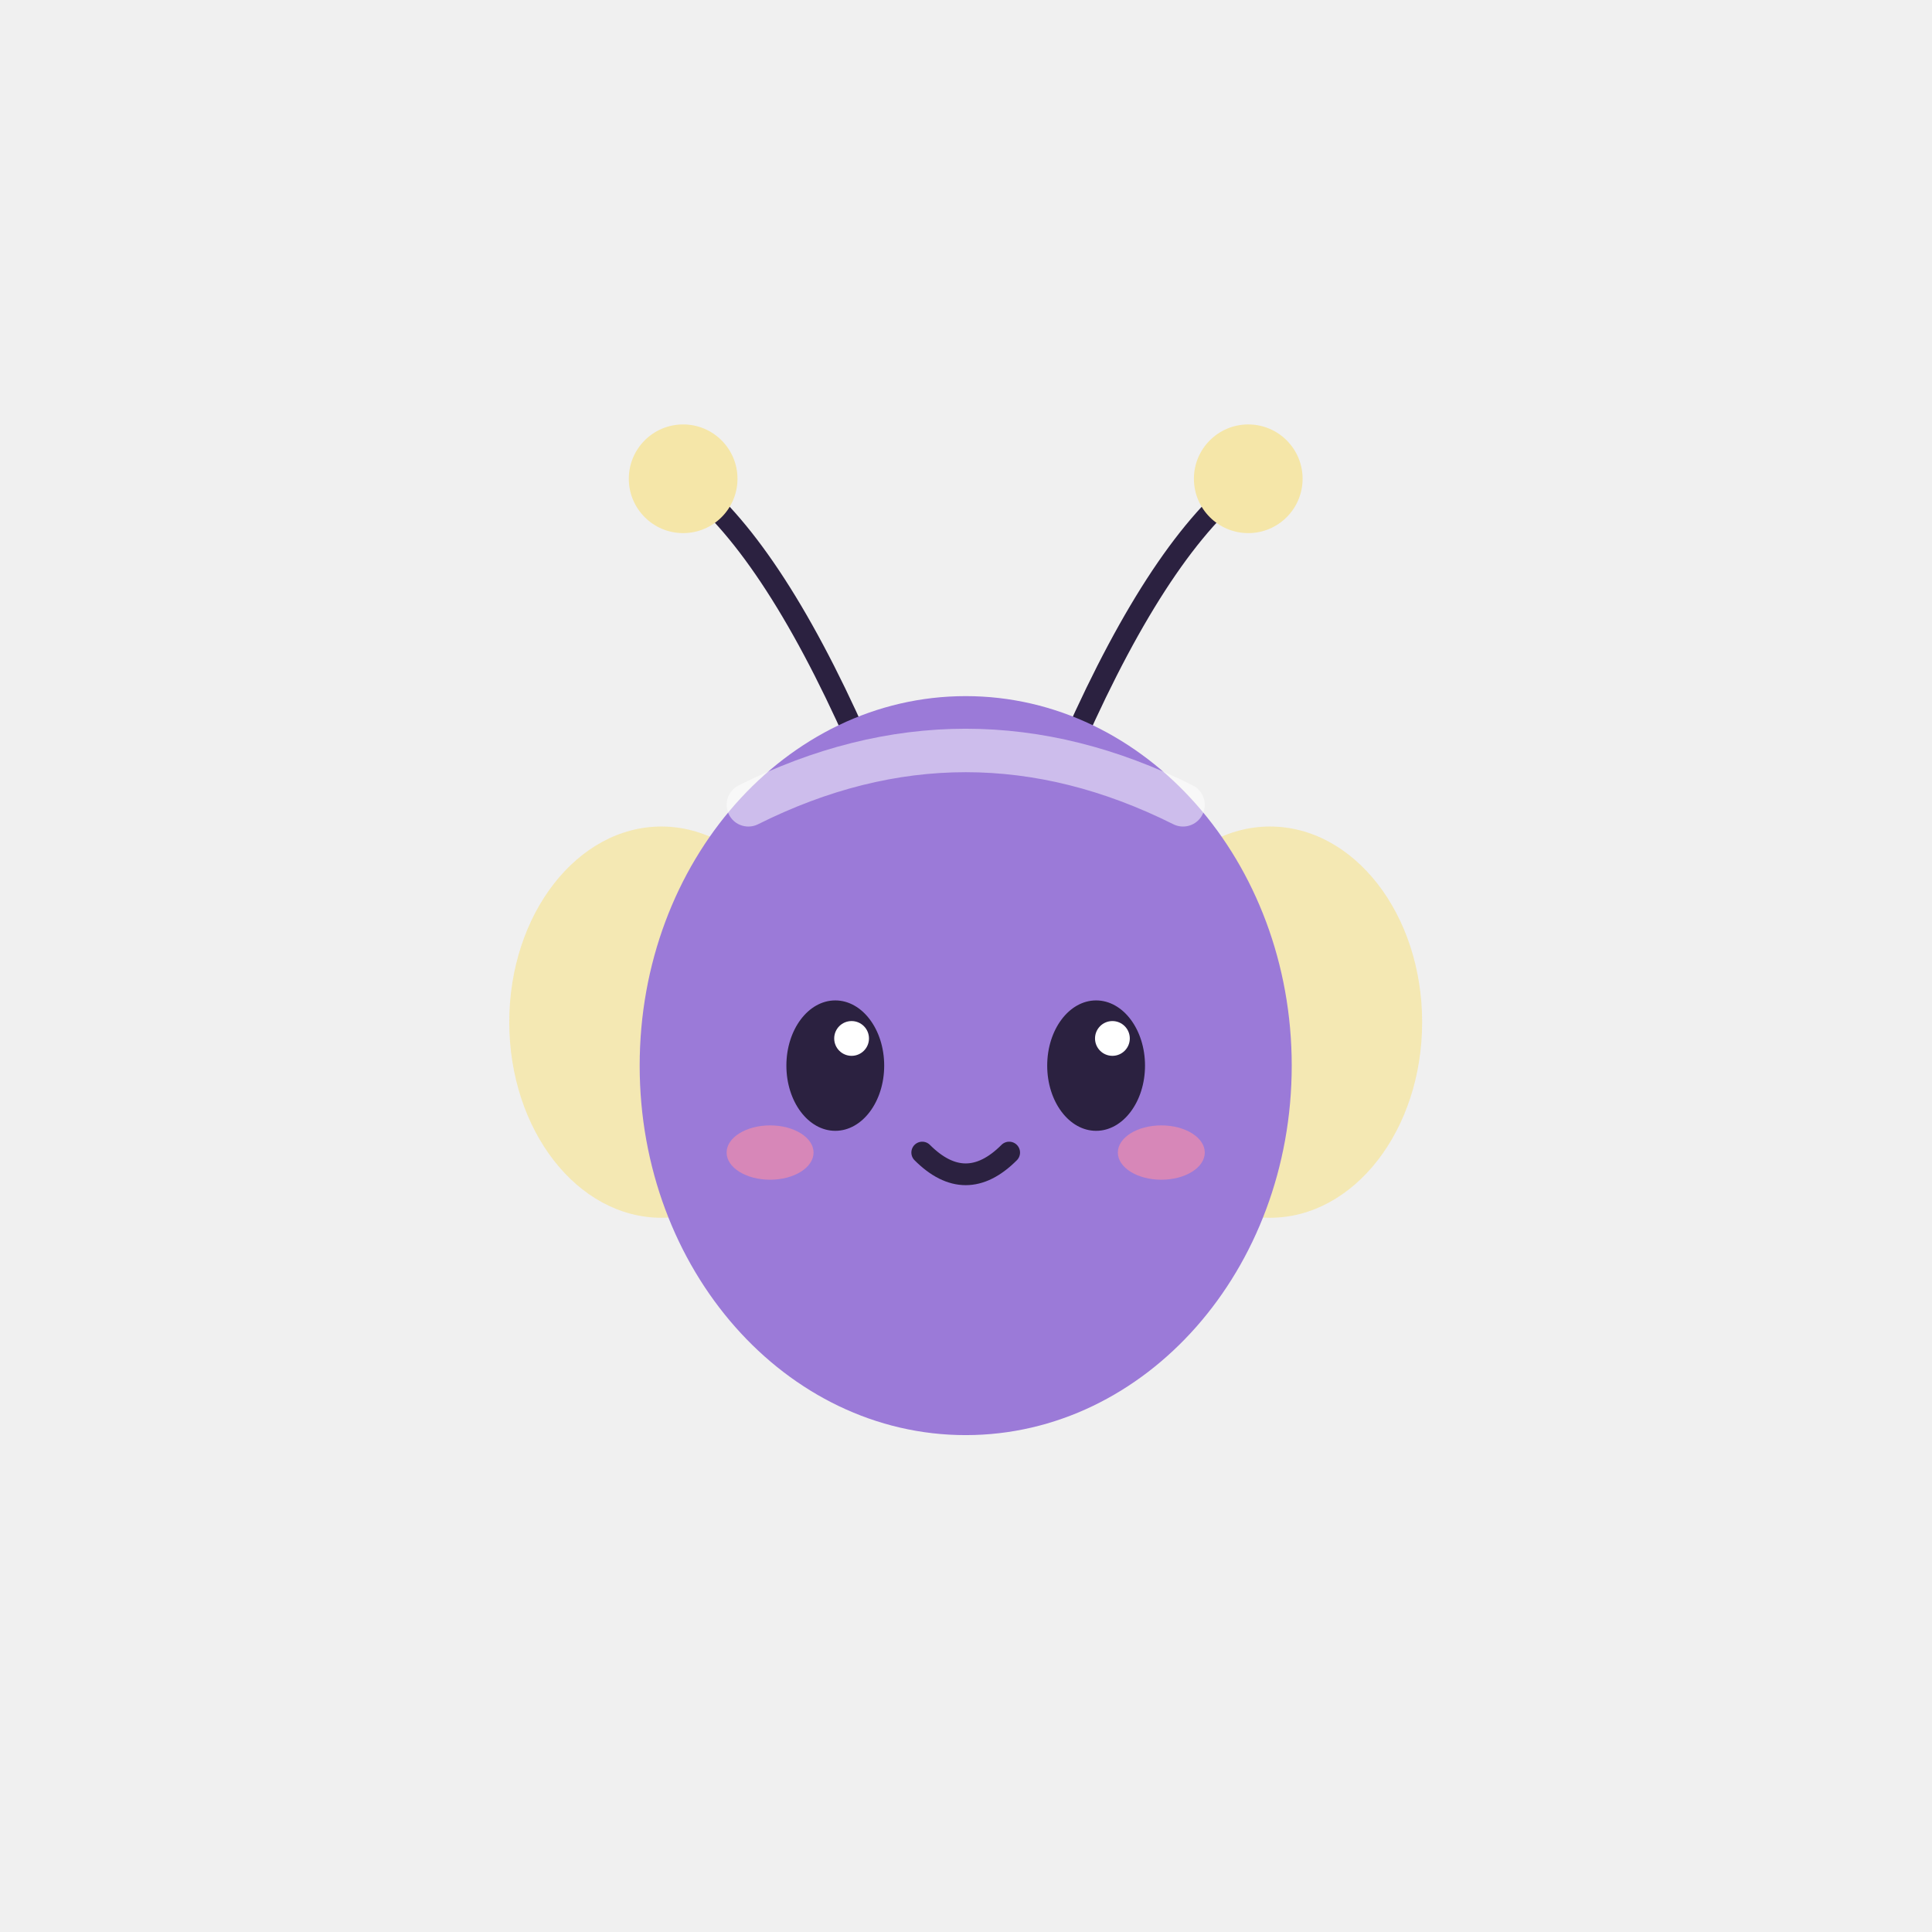
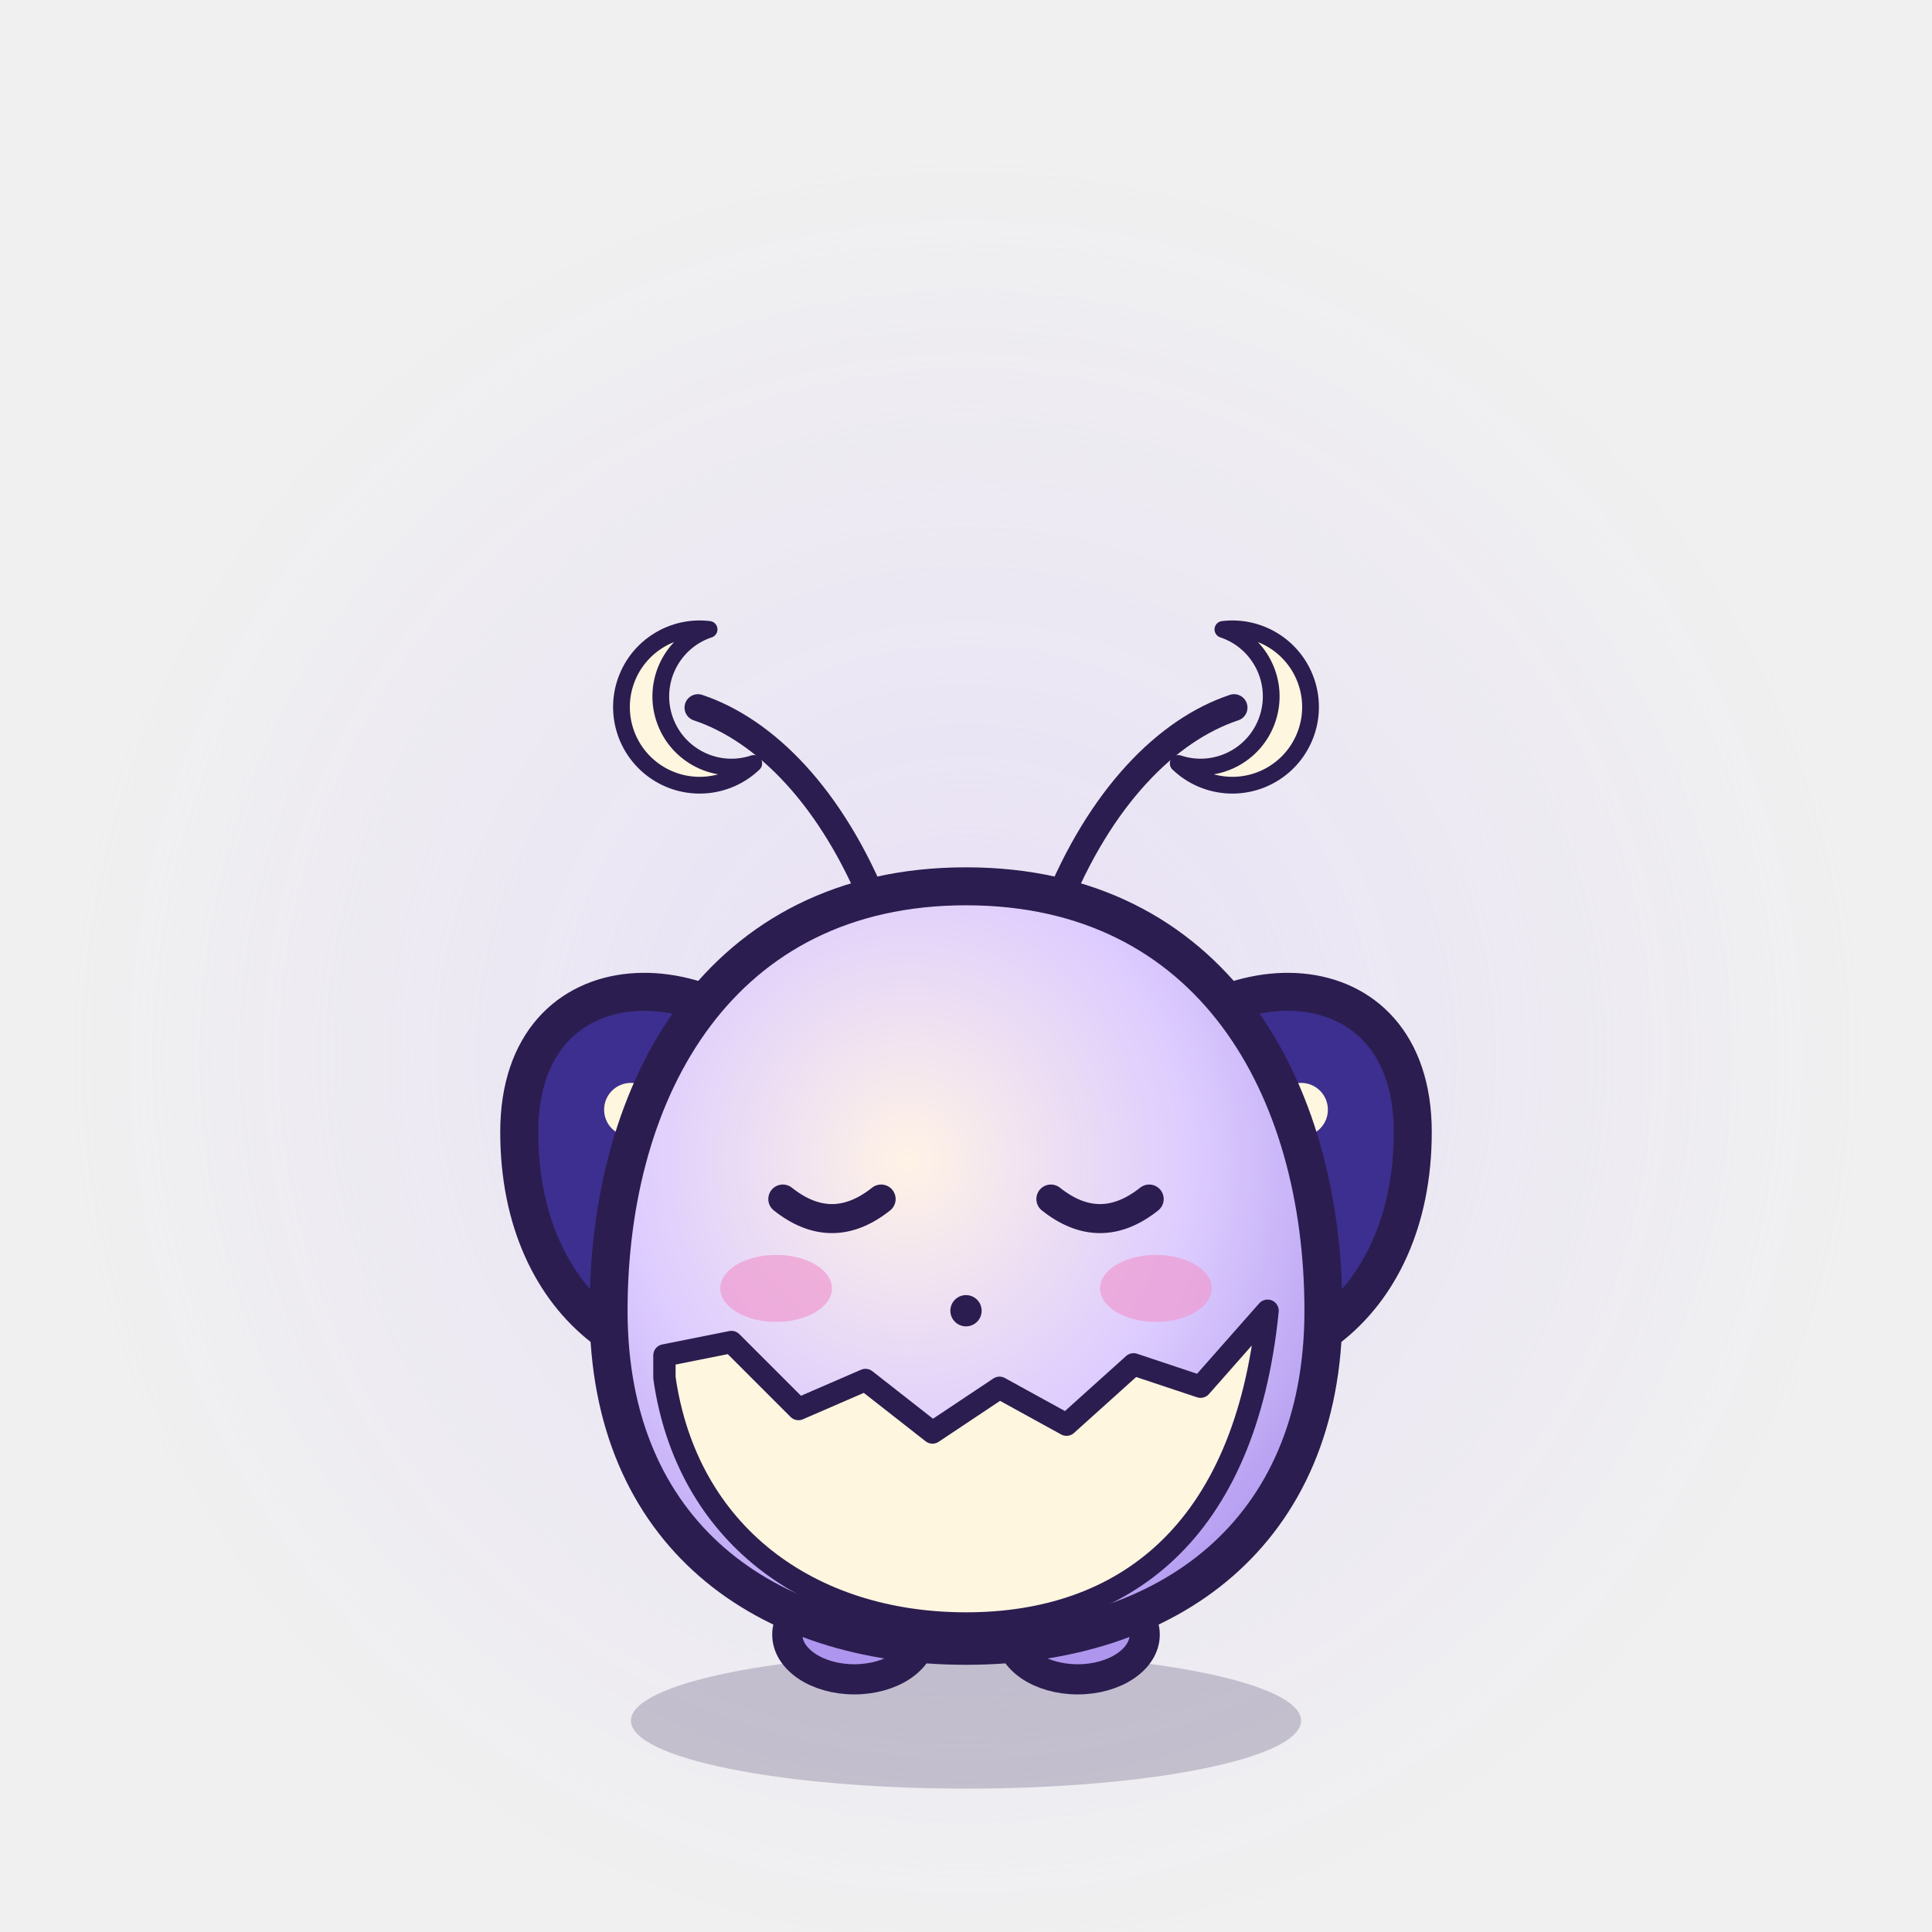
<svg xmlns="http://www.w3.org/2000/svg" viewBox="0 0 128 128" width="128" height="128">
-   <g transform="translate(17.9 20.2) scale(0.72)">
-     <path d="M54 40 Q46 22 38 16" fill="none" stroke="#2b2140" stroke-width="2" />
-     <path d="M74 40 Q82 22 90 16" fill="none" stroke="#2b2140" stroke-width="2" />
-     <circle cx="38" cy="16" r="5" fill="#f5e6a8" />
-     <circle cx="90" cy="16" r="5" fill="#f5e6a8" />
-     <ellipse cx="36" cy="66" rx="14" ry="18" fill="#f5e6a8" opacity="0.85" />
-     <ellipse cx="92" cy="66" rx="14" ry="18" fill="#f5e6a8" opacity="0.85" />
-     <ellipse cx="64" cy="70" rx="30" ry="34" fill="#9b7ad8" />
-     <path d="M44 46 Q64 36 84 46" fill="none" stroke="#ffffff" stroke-width="4" opacity="0.5" stroke-linecap="round" />
-     <ellipse cx="52" cy="70" rx="4.5" ry="6" fill="#2b2140" />
-     <ellipse cx="76" cy="70" rx="4.5" ry="6" fill="#2b2140" />
-     <circle cx="53.5" cy="67.5" r="1.6" fill="#ffffff" />
-     <circle cx="77.5" cy="67.5" r="1.6" fill="#ffffff" />
-     <ellipse cx="46" cy="78" rx="4" ry="2.5" fill="#ff8fa3" opacity="0.6" />
-     <ellipse cx="82" cy="78" rx="4" ry="2.5" fill="#ff8fa3" opacity="0.6" />
-     <path d="M60 78 Q64 82 68 78" fill="none" stroke="#2b2140" stroke-width="2" stroke-linecap="round" />
+   <defs>
+     <radialGradient id="body" cx="0.42" cy="0.36" r="0.72">
+       <stop offset="0" stop-color="#fff3e6" />
+       <stop offset="0.55" stop-color="#ddccff" />
+       <stop offset="1" stop-color="#ae96ee" />
+     </radialGradient>
+     <radialGradient id="glow">
+       <stop offset="0" stop-color="#ddccff" stop-opacity="0.45" />
+       <stop offset="1" stop-color="#ddccff" stop-opacity="0" />
+     </radialGradient>
+   </defs>
+   <circle cx="64" cy="70" r="60" fill="url(#glow)" />
+   <ellipse cx="64" cy="114" rx="22.2" ry="4.5" fill="#2b1d4f" opacity="0.22" />
+   <g transform="translate(64 112) scale(0.74) translate(-64 -112)">
+     <path d="M56 42 C52 32 46 26 40 24" fill="none" stroke="#2b1d4f" stroke-width="2.4" stroke-linecap="round" />
+     <path d="M72 42 C76 32 82 26 88 24" fill="none" stroke="#2b1d4f" stroke-width="2.4" stroke-linecap="round" />
+     <path d="M41 17 A7 7 0 1 0 45 29 A5.5 5.5 0 1 1 41 17Z" fill="#fff6df" stroke="#2b1d4f" stroke-width="1.5" stroke-linejoin="round" stroke-linecap="round" />
+     <path d="M87 17 A7 7 0 1 1 83 29 A5.5 5.5 0 1 0 87 17Z" fill="#fff6df" stroke="#2b1d4f" stroke-width="1.5" stroke-linejoin="round" stroke-linecap="round" />
+     <path d="M50 58 C42 46 24 46 24 62 C24 78 36 86 48 82Z" fill="#3d2f8f" stroke="#2b1d4f" stroke-width="3.4" stroke-linejoin="round" stroke-linecap="round" />
+     <path d="M78 58 C86 46 104 46 104 62 C104 78 92 86 80 82Z" fill="#3d2f8f" stroke="#2b1d4f" stroke-width="3.4" stroke-linejoin="round" stroke-linecap="round" />
+     <circle cx="34" cy="60" r="2.4" fill="#fff6df" />
+     <circle cx="94" cy="60" r="2.4" fill="#fff6df" />
+     <ellipse cx="54" cy="107" rx="6" ry="4" fill="#ae96ee" stroke="#2b1d4f" stroke-width="2.7" stroke-linejoin="round" stroke-linecap="round" />
+     <ellipse cx="74" cy="107" rx="6" ry="4" fill="#ae96ee" stroke="#2b1d4f" stroke-width="2.7" stroke-linejoin="round" stroke-linecap="round" />
+     <path d="M64 40 C86 40 96 58 96 78 C96 98 82 108 64 108 C46 108 32 98 32 78 C32 58 42 40 64 40Z" fill="url(#body)" stroke="#2b1d4f" stroke-width="3.4" stroke-linejoin="round" stroke-linecap="round" />
+     <path d="M37 82.0 L43 80.8 L49 86.8 L55 84.2 L61 88.9 L67 84.9 L73 88.2 L79 82.8 L85 84.8 L91 78.0 C89 98 78 106 64 106 C50 106 39 98 37 84Z" fill="#fff6df" stroke="#2b1d4f" stroke-width="2.0" stroke-linejoin="round" stroke-linecap="round" />
+     <ellipse cx="47" cy="76" rx="5" ry="3" fill="#f09ad0" opacity="0.7" />
+     <ellipse cx="81" cy="76" rx="5" ry="3" fill="#f09ad0" opacity="0.7" />
+     <path d="M47.6 68 Q52 71.5 56.4 68" fill="none" stroke="#2b1d4f" stroke-width="2.6" stroke-linecap="round" />
+     <path d="M71.6 68 Q76 71.5 80.4 68" fill="none" stroke="#2b1d4f" stroke-width="2.6" stroke-linecap="round" />
+     <circle cx="64" cy="78" r="1.4" fill="#2b1d4f" />
  </g>
</svg>
